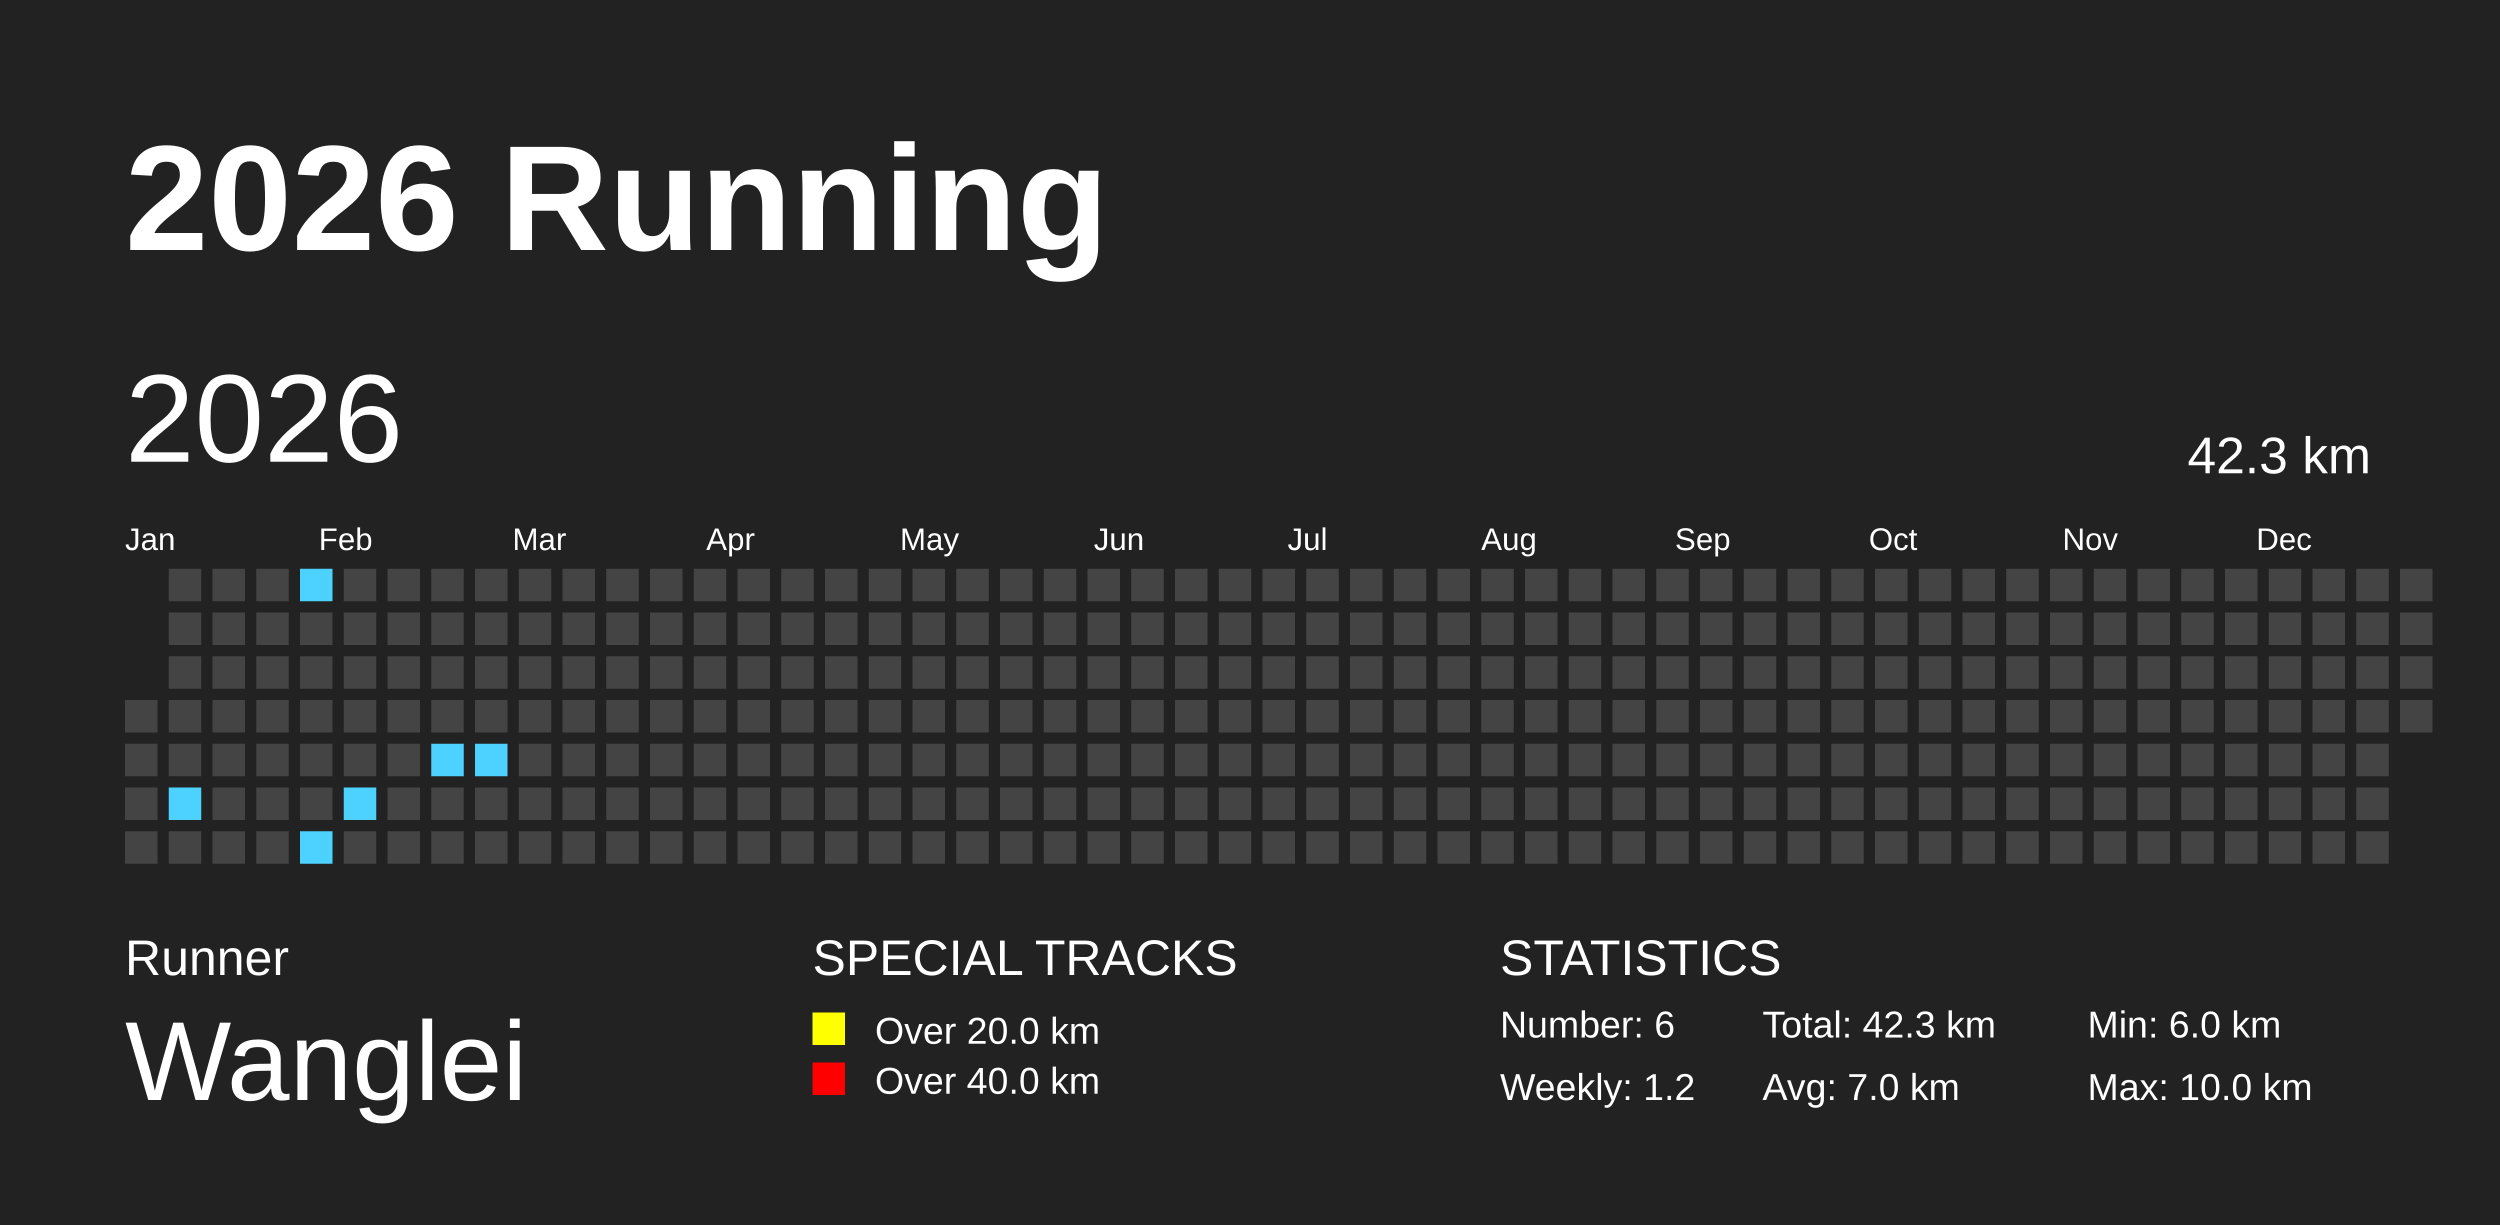
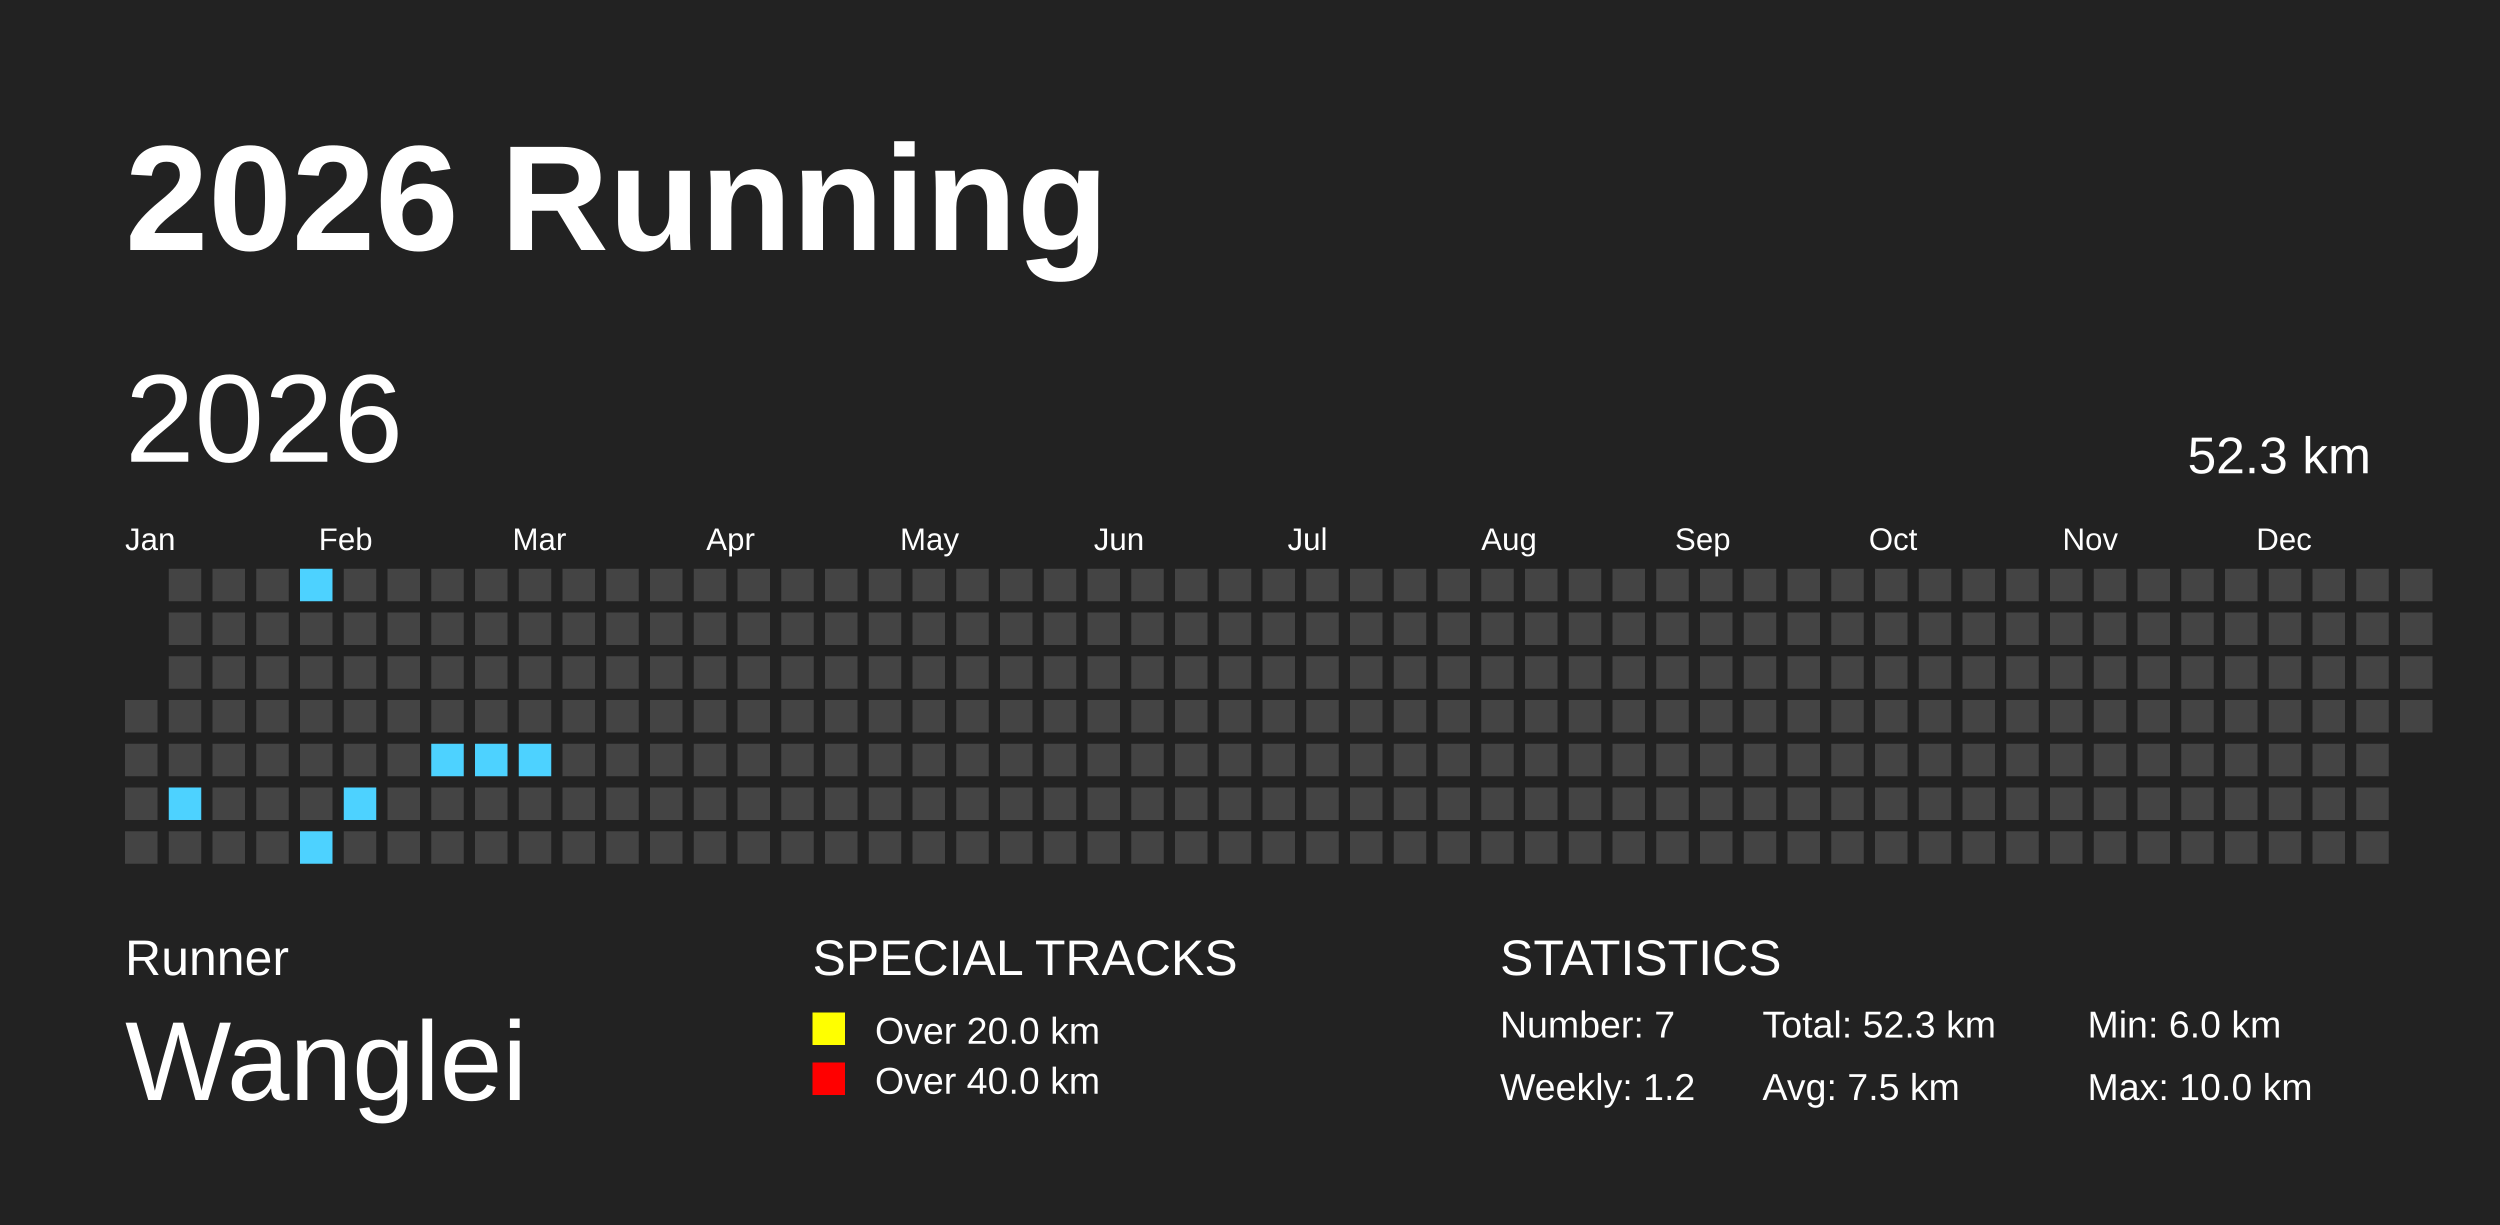
<svg xmlns="http://www.w3.org/2000/svg" baseProfile="full" height="98mm" version="1.1" viewBox="0,0,200,98" width="200mm">
  <defs />
  <rect fill="#222222" height="98" width="200" x="0" y="0" />
  <text fill="#FFFFFF" style="font-size:12px; font-family:Arial; font-weight:bold;" x="10" y="20">2026 Running</text>
  <text fill="#FFFFFF" style="font-size:4px; font-family:Arial" x="10" y="78">Runner</text>
  <text fill="#FFFFFF" style="font-size:9px; font-family:Arial" x="10" y="88">Wanglei</text>
  <text fill="#FFFFFF" style="font-size:4px; font-family:Arial" x="65" y="78">SPECIAL TRACKS</text>
  <rect fill="yellow" height="2.6" width="2.6" x="65" y="81" />
  <text fill="#FFFFFF" style="font-size:3px; font-family:Arial" x="70" y="83.5">Over 20.0 km</text>
  <rect fill="red" height="2.6" width="2.6" x="65" y="85" />
  <text fill="#FFFFFF" style="font-size:3px; font-family:Arial" x="70" y="87.5">Over 40.0 km</text>
  <text fill="#FFFFFF" style="font-size:4px; font-family:Arial" x="120" y="78">STATISTICS</text>
-   <text fill="#FFFFFF" style="font-size:3px; font-family:Arial" x="120" y="83">Number: 6</text>
+   <text fill="#FFFFFF" style="font-size:3px; font-family:Arial" x="120" y="83">Number: 7</text>
  <text fill="#FFFFFF" style="font-size:3px; font-family:Arial" x="120" y="88">Weekly: 1.2</text>
-   <text fill="#FFFFFF" style="font-size:3px; font-family:Arial" x="141" y="83">Total: 42.3 km</text>
-   <text fill="#FFFFFF" style="font-size:3px; font-family:Arial" x="141" y="88">Avg: 7.0 km</text>
+   <text fill="#FFFFFF" style="font-size:3px; font-family:Arial" x="141" y="83">Total: 52.3 km</text>
+   <text fill="#FFFFFF" style="font-size:3px; font-family:Arial" x="141" y="88">Avg: 7.5 km</text>
  <text fill="#FFFFFF" style="font-size:3px; font-family:Arial" x="167" y="83">Min: 6.0 km</text>
  <text fill="#FFFFFF" style="font-size:3px; font-family:Arial" x="167" y="88">Max: 10.0 km</text>
  <text dominant-baseline="hanging" fill="#FFFFFF" style="font-size:10.0px; font-family:Arial;" x="10" y="30">2026</text>
-   <text dominant-baseline="hanging" fill="#FFFFFF" style="font-size:4.125px; font-family:Arial;" x="175" y="35">42.3 km</text>
+   <text dominant-baseline="hanging" fill="#FFFFFF" style="font-size:4.125px; font-family:Arial;" x="175" y="35">52.3 km</text>
  <text fill="#FFFFFF" style="font-size:2.5px; font-family:Arial" x="10.0" y="44">Jan</text>
  <text fill="#FFFFFF" style="font-size:2.5px; font-family:Arial" x="25.5" y="44">Feb</text>
  <text fill="#FFFFFF" style="font-size:2.5px; font-family:Arial" x="41.0" y="44">Mar</text>
  <text fill="#FFFFFF" style="font-size:2.5px; font-family:Arial" x="56.5" y="44">Apr</text>
  <text fill="#FFFFFF" style="font-size:2.5px; font-family:Arial" x="72.0" y="44">May</text>
  <text fill="#FFFFFF" style="font-size:2.5px; font-family:Arial" x="87.5" y="44">Jun</text>
  <text fill="#FFFFFF" style="font-size:2.5px; font-family:Arial" x="103.0" y="44">Jul</text>
  <text fill="#FFFFFF" style="font-size:2.5px; font-family:Arial" x="118.5" y="44">Aug</text>
  <text fill="#FFFFFF" style="font-size:2.5px; font-family:Arial" x="134.0" y="44">Sep</text>
  <text fill="#FFFFFF" style="font-size:2.5px; font-family:Arial" x="149.5" y="44">Oct</text>
  <text fill="#FFFFFF" style="font-size:2.5px; font-family:Arial" x="165.0" y="44">Nov</text>
  <text fill="#FFFFFF" style="font-size:2.5px; font-family:Arial" x="180.5" y="44">Dec</text>
  <rect fill="#444444" height="2.6" width="2.6" x="10.0" y="56.0" />
  <rect fill="#444444" height="2.6" width="2.6" x="10.0" y="59.5" />
  <rect fill="#444444" height="2.6" width="2.6" x="10.0" y="63.0" />
  <rect fill="#444444" height="2.6" width="2.6" x="10.0" y="66.5" />
  <rect fill="#444444" height="2.6" width="2.6" x="13.5" y="45.5" />
  <rect fill="#444444" height="2.6" width="2.6" x="13.5" y="49.0" />
  <rect fill="#444444" height="2.6" width="2.6" x="13.5" y="52.5" />
  <rect fill="#444444" height="2.6" width="2.6" x="13.5" y="56.0" />
  <rect fill="#444444" height="2.6" width="2.6" x="13.5" y="59.5" />
  <rect fill="#4DD2FF" height="2.6" width="2.6" x="13.5" y="63.0" />
  <rect fill="#444444" height="2.6" width="2.6" x="13.5" y="66.5" />
  <rect fill="#444444" height="2.6" width="2.6" x="17.0" y="45.5" />
  <rect fill="#444444" height="2.6" width="2.6" x="17.0" y="49.0" />
  <rect fill="#444444" height="2.6" width="2.6" x="17.0" y="52.5" />
  <rect fill="#444444" height="2.6" width="2.6" x="17.0" y="56.0" />
  <rect fill="#444444" height="2.6" width="2.6" x="17.0" y="59.5" />
  <rect fill="#444444" height="2.6" width="2.6" x="17.0" y="63.0" />
  <rect fill="#444444" height="2.6" width="2.6" x="17.0" y="66.5" />
  <rect fill="#444444" height="2.6" width="2.6" x="20.5" y="45.5" />
  <rect fill="#444444" height="2.6" width="2.6" x="20.5" y="49.0" />
  <rect fill="#444444" height="2.6" width="2.6" x="20.5" y="52.5" />
  <rect fill="#444444" height="2.6" width="2.6" x="20.5" y="56.0" />
  <rect fill="#444444" height="2.6" width="2.6" x="20.5" y="59.5" />
  <rect fill="#444444" height="2.6" width="2.6" x="20.5" y="63.0" />
  <rect fill="#444444" height="2.6" width="2.6" x="20.5" y="66.5" />
  <rect fill="#4DD2FF" height="2.6" width="2.6" x="24.0" y="45.5" />
  <rect fill="#444444" height="2.6" width="2.6" x="24.0" y="49.0" />
  <rect fill="#444444" height="2.6" width="2.6" x="24.0" y="52.5" />
  <rect fill="#444444" height="2.6" width="2.6" x="24.0" y="56.0" />
  <rect fill="#444444" height="2.6" width="2.6" x="24.0" y="59.5" />
  <rect fill="#444444" height="2.6" width="2.6" x="24.0" y="63.0" />
  <rect fill="#4DD2FF" height="2.6" width="2.6" x="24.0" y="66.5" />
  <rect fill="#444444" height="2.6" width="2.6" x="27.5" y="45.5" />
  <rect fill="#444444" height="2.6" width="2.6" x="27.5" y="49.0" />
  <rect fill="#444444" height="2.6" width="2.6" x="27.5" y="52.5" />
  <rect fill="#444444" height="2.6" width="2.6" x="27.5" y="56.0" />
  <rect fill="#444444" height="2.6" width="2.6" x="27.5" y="59.5" />
  <rect fill="#4DD2FF" height="2.6" width="2.6" x="27.5" y="63.0" />
  <rect fill="#444444" height="2.6" width="2.6" x="27.5" y="66.5" />
  <rect fill="#444444" height="2.6" width="2.6" x="31.0" y="45.5" />
  <rect fill="#444444" height="2.6" width="2.6" x="31.0" y="49.0" />
  <rect fill="#444444" height="2.6" width="2.6" x="31.0" y="52.5" />
  <rect fill="#444444" height="2.6" width="2.6" x="31.0" y="56.0" />
  <rect fill="#444444" height="2.6" width="2.6" x="31.0" y="59.5" />
  <rect fill="#444444" height="2.6" width="2.6" x="31.0" y="63.0" />
  <rect fill="#444444" height="2.6" width="2.6" x="31.0" y="66.5" />
  <rect fill="#444444" height="2.6" width="2.6" x="34.5" y="45.5" />
  <rect fill="#444444" height="2.6" width="2.6" x="34.5" y="49.0" />
  <rect fill="#444444" height="2.6" width="2.6" x="34.5" y="52.5" />
  <rect fill="#444444" height="2.6" width="2.6" x="34.5" y="56.0" />
  <rect fill="#4DD2FF" height="2.6" width="2.6" x="34.5" y="59.5" />
  <rect fill="#444444" height="2.6" width="2.6" x="34.5" y="63.0" />
  <rect fill="#444444" height="2.6" width="2.6" x="34.5" y="66.5" />
  <rect fill="#444444" height="2.6" width="2.6" x="38.0" y="45.5" />
  <rect fill="#444444" height="2.6" width="2.6" x="38.0" y="49.0" />
  <rect fill="#444444" height="2.6" width="2.6" x="38.0" y="52.5" />
  <rect fill="#444444" height="2.6" width="2.6" x="38.0" y="56.0" />
  <rect fill="#4DD2FF" height="2.6" width="2.6" x="38.0" y="59.5" />
  <rect fill="#444444" height="2.6" width="2.6" x="38.0" y="63.0" />
  <rect fill="#444444" height="2.6" width="2.6" x="38.0" y="66.5" />
  <rect fill="#444444" height="2.6" width="2.6" x="41.5" y="45.5" />
  <rect fill="#444444" height="2.6" width="2.6" x="41.5" y="49.0" />
  <rect fill="#444444" height="2.6" width="2.6" x="41.5" y="52.5" />
  <rect fill="#444444" height="2.6" width="2.6" x="41.5" y="56.0" />
-   <rect fill="#444444" height="2.6" width="2.6" x="41.5" y="59.5" />
+   <rect fill="#4DD2FF" height="2.6" width="2.6" x="41.5" y="59.5" />
  <rect fill="#444444" height="2.6" width="2.6" x="41.5" y="63.0" />
  <rect fill="#444444" height="2.6" width="2.6" x="41.5" y="66.5" />
  <rect fill="#444444" height="2.6" width="2.6" x="45.0" y="45.5" />
  <rect fill="#444444" height="2.6" width="2.6" x="45.0" y="49.0" />
  <rect fill="#444444" height="2.6" width="2.6" x="45.0" y="52.5" />
  <rect fill="#444444" height="2.6" width="2.6" x="45.0" y="56.0" />
  <rect fill="#444444" height="2.6" width="2.6" x="45.0" y="59.5" />
  <rect fill="#444444" height="2.6" width="2.6" x="45.0" y="63.0" />
  <rect fill="#444444" height="2.6" width="2.6" x="45.0" y="66.5" />
  <rect fill="#444444" height="2.6" width="2.6" x="48.5" y="45.5" />
  <rect fill="#444444" height="2.6" width="2.6" x="48.5" y="49.0" />
  <rect fill="#444444" height="2.6" width="2.6" x="48.5" y="52.5" />
  <rect fill="#444444" height="2.6" width="2.6" x="48.5" y="56.0" />
  <rect fill="#444444" height="2.6" width="2.6" x="48.5" y="59.5" />
  <rect fill="#444444" height="2.6" width="2.6" x="48.5" y="63.0" />
  <rect fill="#444444" height="2.6" width="2.6" x="48.5" y="66.5" />
  <rect fill="#444444" height="2.6" width="2.6" x="52.0" y="45.5" />
  <rect fill="#444444" height="2.6" width="2.6" x="52.0" y="49.0" />
  <rect fill="#444444" height="2.6" width="2.6" x="52.0" y="52.5" />
  <rect fill="#444444" height="2.6" width="2.6" x="52.0" y="56.0" />
  <rect fill="#444444" height="2.6" width="2.6" x="52.0" y="59.5" />
  <rect fill="#444444" height="2.6" width="2.6" x="52.0" y="63.0" />
  <rect fill="#444444" height="2.6" width="2.6" x="52.0" y="66.5" />
  <rect fill="#444444" height="2.6" width="2.6" x="55.5" y="45.5" />
  <rect fill="#444444" height="2.6" width="2.6" x="55.5" y="49.0" />
  <rect fill="#444444" height="2.6" width="2.6" x="55.5" y="52.5" />
  <rect fill="#444444" height="2.6" width="2.6" x="55.5" y="56.0" />
  <rect fill="#444444" height="2.6" width="2.6" x="55.5" y="59.5" />
  <rect fill="#444444" height="2.6" width="2.6" x="55.5" y="63.0" />
  <rect fill="#444444" height="2.6" width="2.6" x="55.5" y="66.5" />
  <rect fill="#444444" height="2.6" width="2.6" x="59.0" y="45.5" />
  <rect fill="#444444" height="2.6" width="2.6" x="59.0" y="49.0" />
  <rect fill="#444444" height="2.6" width="2.6" x="59.0" y="52.5" />
  <rect fill="#444444" height="2.6" width="2.6" x="59.0" y="56.0" />
  <rect fill="#444444" height="2.6" width="2.6" x="59.0" y="59.5" />
  <rect fill="#444444" height="2.6" width="2.6" x="59.0" y="63.0" />
  <rect fill="#444444" height="2.6" width="2.6" x="59.0" y="66.5" />
  <rect fill="#444444" height="2.6" width="2.6" x="62.5" y="45.5" />
  <rect fill="#444444" height="2.6" width="2.6" x="62.5" y="49.0" />
  <rect fill="#444444" height="2.6" width="2.6" x="62.5" y="52.5" />
  <rect fill="#444444" height="2.6" width="2.6" x="62.5" y="56.0" />
  <rect fill="#444444" height="2.6" width="2.6" x="62.5" y="59.5" />
  <rect fill="#444444" height="2.6" width="2.6" x="62.5" y="63.0" />
  <rect fill="#444444" height="2.6" width="2.6" x="62.5" y="66.5" />
  <rect fill="#444444" height="2.6" width="2.6" x="66.0" y="45.5" />
  <rect fill="#444444" height="2.6" width="2.6" x="66.0" y="49.0" />
  <rect fill="#444444" height="2.6" width="2.6" x="66.0" y="52.5" />
  <rect fill="#444444" height="2.6" width="2.6" x="66.0" y="56.0" />
  <rect fill="#444444" height="2.6" width="2.6" x="66.0" y="59.5" />
  <rect fill="#444444" height="2.6" width="2.6" x="66.0" y="63.0" />
  <rect fill="#444444" height="2.6" width="2.6" x="66.0" y="66.5" />
  <rect fill="#444444" height="2.6" width="2.6" x="69.5" y="45.5" />
  <rect fill="#444444" height="2.6" width="2.6" x="69.5" y="49.0" />
  <rect fill="#444444" height="2.6" width="2.6" x="69.5" y="52.5" />
  <rect fill="#444444" height="2.6" width="2.6" x="69.5" y="56.0" />
  <rect fill="#444444" height="2.6" width="2.6" x="69.5" y="59.5" />
  <rect fill="#444444" height="2.6" width="2.6" x="69.5" y="63.0" />
  <rect fill="#444444" height="2.6" width="2.6" x="69.5" y="66.5" />
  <rect fill="#444444" height="2.6" width="2.6" x="73.0" y="45.5" />
  <rect fill="#444444" height="2.6" width="2.6" x="73.0" y="49.0" />
  <rect fill="#444444" height="2.6" width="2.6" x="73.0" y="52.5" />
  <rect fill="#444444" height="2.6" width="2.6" x="73.0" y="56.0" />
  <rect fill="#444444" height="2.6" width="2.6" x="73.0" y="59.5" />
  <rect fill="#444444" height="2.6" width="2.6" x="73.0" y="63.0" />
  <rect fill="#444444" height="2.6" width="2.6" x="73.0" y="66.5" />
  <rect fill="#444444" height="2.6" width="2.6" x="76.5" y="45.5" />
  <rect fill="#444444" height="2.6" width="2.6" x="76.5" y="49.0" />
  <rect fill="#444444" height="2.6" width="2.6" x="76.5" y="52.5" />
  <rect fill="#444444" height="2.6" width="2.6" x="76.5" y="56.0" />
  <rect fill="#444444" height="2.6" width="2.6" x="76.5" y="59.5" />
  <rect fill="#444444" height="2.6" width="2.6" x="76.5" y="63.0" />
  <rect fill="#444444" height="2.6" width="2.6" x="76.5" y="66.5" />
  <rect fill="#444444" height="2.6" width="2.6" x="80.0" y="45.5" />
  <rect fill="#444444" height="2.6" width="2.6" x="80.0" y="49.0" />
  <rect fill="#444444" height="2.6" width="2.6" x="80.0" y="52.5" />
  <rect fill="#444444" height="2.6" width="2.6" x="80.0" y="56.0" />
  <rect fill="#444444" height="2.6" width="2.6" x="80.0" y="59.5" />
  <rect fill="#444444" height="2.6" width="2.6" x="80.0" y="63.0" />
  <rect fill="#444444" height="2.6" width="2.6" x="80.0" y="66.5" />
  <rect fill="#444444" height="2.6" width="2.6" x="83.5" y="45.5" />
  <rect fill="#444444" height="2.6" width="2.6" x="83.5" y="49.0" />
  <rect fill="#444444" height="2.6" width="2.6" x="83.5" y="52.5" />
  <rect fill="#444444" height="2.6" width="2.6" x="83.5" y="56.0" />
  <rect fill="#444444" height="2.6" width="2.6" x="83.5" y="59.5" />
  <rect fill="#444444" height="2.6" width="2.6" x="83.5" y="63.0" />
  <rect fill="#444444" height="2.6" width="2.6" x="83.5" y="66.5" />
  <rect fill="#444444" height="2.6" width="2.6" x="87.0" y="45.5" />
  <rect fill="#444444" height="2.6" width="2.6" x="87.0" y="49.0" />
  <rect fill="#444444" height="2.6" width="2.6" x="87.0" y="52.5" />
  <rect fill="#444444" height="2.6" width="2.6" x="87.0" y="56.0" />
  <rect fill="#444444" height="2.6" width="2.6" x="87.0" y="59.5" />
  <rect fill="#444444" height="2.6" width="2.6" x="87.0" y="63.0" />
  <rect fill="#444444" height="2.6" width="2.6" x="87.0" y="66.5" />
  <rect fill="#444444" height="2.6" width="2.6" x="90.5" y="45.5" />
  <rect fill="#444444" height="2.6" width="2.6" x="90.5" y="49.0" />
  <rect fill="#444444" height="2.6" width="2.6" x="90.5" y="52.5" />
  <rect fill="#444444" height="2.6" width="2.6" x="90.5" y="56.0" />
  <rect fill="#444444" height="2.6" width="2.6" x="90.5" y="59.5" />
  <rect fill="#444444" height="2.6" width="2.6" x="90.5" y="63.0" />
  <rect fill="#444444" height="2.6" width="2.6" x="90.5" y="66.5" />
  <rect fill="#444444" height="2.6" width="2.6" x="94.0" y="45.5" />
  <rect fill="#444444" height="2.6" width="2.6" x="94.0" y="49.0" />
  <rect fill="#444444" height="2.6" width="2.6" x="94.0" y="52.5" />
  <rect fill="#444444" height="2.6" width="2.6" x="94.0" y="56.0" />
  <rect fill="#444444" height="2.6" width="2.6" x="94.0" y="59.5" />
  <rect fill="#444444" height="2.6" width="2.6" x="94.0" y="63.0" />
  <rect fill="#444444" height="2.6" width="2.6" x="94.0" y="66.5" />
  <rect fill="#444444" height="2.6" width="2.6" x="97.5" y="45.5" />
  <rect fill="#444444" height="2.6" width="2.6" x="97.5" y="49.0" />
  <rect fill="#444444" height="2.6" width="2.6" x="97.5" y="52.5" />
  <rect fill="#444444" height="2.6" width="2.6" x="97.5" y="56.0" />
  <rect fill="#444444" height="2.6" width="2.6" x="97.5" y="59.5" />
  <rect fill="#444444" height="2.6" width="2.6" x="97.5" y="63.0" />
  <rect fill="#444444" height="2.6" width="2.6" x="97.5" y="66.5" />
  <rect fill="#444444" height="2.6" width="2.6" x="101.0" y="45.5" />
  <rect fill="#444444" height="2.6" width="2.6" x="101.0" y="49.0" />
  <rect fill="#444444" height="2.6" width="2.6" x="101.0" y="52.5" />
  <rect fill="#444444" height="2.6" width="2.6" x="101.0" y="56.0" />
  <rect fill="#444444" height="2.6" width="2.6" x="101.0" y="59.5" />
  <rect fill="#444444" height="2.6" width="2.6" x="101.0" y="63.0" />
  <rect fill="#444444" height="2.6" width="2.6" x="101.0" y="66.5" />
  <rect fill="#444444" height="2.6" width="2.6" x="104.5" y="45.5" />
  <rect fill="#444444" height="2.6" width="2.6" x="104.5" y="49.0" />
  <rect fill="#444444" height="2.6" width="2.6" x="104.5" y="52.5" />
  <rect fill="#444444" height="2.6" width="2.6" x="104.5" y="56.0" />
  <rect fill="#444444" height="2.6" width="2.6" x="104.5" y="59.5" />
  <rect fill="#444444" height="2.6" width="2.6" x="104.5" y="63.0" />
  <rect fill="#444444" height="2.6" width="2.6" x="104.5" y="66.5" />
  <rect fill="#444444" height="2.6" width="2.6" x="108.0" y="45.5" />
  <rect fill="#444444" height="2.6" width="2.6" x="108.0" y="49.0" />
  <rect fill="#444444" height="2.6" width="2.6" x="108.0" y="52.5" />
  <rect fill="#444444" height="2.6" width="2.6" x="108.0" y="56.0" />
  <rect fill="#444444" height="2.6" width="2.6" x="108.0" y="59.5" />
  <rect fill="#444444" height="2.6" width="2.6" x="108.0" y="63.0" />
  <rect fill="#444444" height="2.6" width="2.6" x="108.0" y="66.5" />
  <rect fill="#444444" height="2.6" width="2.6" x="111.5" y="45.5" />
  <rect fill="#444444" height="2.6" width="2.6" x="111.5" y="49.0" />
  <rect fill="#444444" height="2.6" width="2.6" x="111.5" y="52.5" />
  <rect fill="#444444" height="2.6" width="2.6" x="111.5" y="56.0" />
  <rect fill="#444444" height="2.6" width="2.6" x="111.5" y="59.5" />
  <rect fill="#444444" height="2.6" width="2.6" x="111.5" y="63.0" />
  <rect fill="#444444" height="2.6" width="2.6" x="111.5" y="66.5" />
  <rect fill="#444444" height="2.6" width="2.6" x="115.0" y="45.5" />
  <rect fill="#444444" height="2.6" width="2.6" x="115.0" y="49.0" />
  <rect fill="#444444" height="2.6" width="2.6" x="115.0" y="52.5" />
  <rect fill="#444444" height="2.6" width="2.6" x="115.0" y="56.0" />
  <rect fill="#444444" height="2.6" width="2.6" x="115.0" y="59.5" />
  <rect fill="#444444" height="2.6" width="2.6" x="115.0" y="63.0" />
  <rect fill="#444444" height="2.6" width="2.6" x="115.0" y="66.5" />
  <rect fill="#444444" height="2.6" width="2.6" x="118.5" y="45.5" />
  <rect fill="#444444" height="2.6" width="2.6" x="118.5" y="49.0" />
  <rect fill="#444444" height="2.6" width="2.6" x="118.5" y="52.5" />
  <rect fill="#444444" height="2.6" width="2.6" x="118.5" y="56.0" />
  <rect fill="#444444" height="2.6" width="2.6" x="118.5" y="59.5" />
  <rect fill="#444444" height="2.6" width="2.6" x="118.5" y="63.0" />
  <rect fill="#444444" height="2.6" width="2.6" x="118.5" y="66.5" />
  <rect fill="#444444" height="2.6" width="2.6" x="122.0" y="45.5" />
  <rect fill="#444444" height="2.6" width="2.6" x="122.0" y="49.0" />
  <rect fill="#444444" height="2.6" width="2.6" x="122.0" y="52.5" />
  <rect fill="#444444" height="2.6" width="2.6" x="122.0" y="56.0" />
  <rect fill="#444444" height="2.6" width="2.6" x="122.0" y="59.5" />
  <rect fill="#444444" height="2.6" width="2.6" x="122.0" y="63.0" />
  <rect fill="#444444" height="2.6" width="2.6" x="122.0" y="66.5" />
  <rect fill="#444444" height="2.6" width="2.6" x="125.5" y="45.5" />
  <rect fill="#444444" height="2.6" width="2.6" x="125.5" y="49.0" />
  <rect fill="#444444" height="2.6" width="2.6" x="125.5" y="52.5" />
  <rect fill="#444444" height="2.6" width="2.6" x="125.5" y="56.0" />
  <rect fill="#444444" height="2.6" width="2.6" x="125.5" y="59.5" />
  <rect fill="#444444" height="2.6" width="2.6" x="125.5" y="63.0" />
  <rect fill="#444444" height="2.6" width="2.6" x="125.5" y="66.5" />
  <rect fill="#444444" height="2.6" width="2.6" x="129.0" y="45.5" />
  <rect fill="#444444" height="2.6" width="2.6" x="129.0" y="49.0" />
  <rect fill="#444444" height="2.6" width="2.6" x="129.0" y="52.5" />
  <rect fill="#444444" height="2.6" width="2.6" x="129.0" y="56.0" />
  <rect fill="#444444" height="2.6" width="2.6" x="129.0" y="59.5" />
  <rect fill="#444444" height="2.6" width="2.6" x="129.0" y="63.0" />
  <rect fill="#444444" height="2.6" width="2.6" x="129.0" y="66.5" />
  <rect fill="#444444" height="2.6" width="2.6" x="132.5" y="45.5" />
  <rect fill="#444444" height="2.6" width="2.6" x="132.5" y="49.0" />
  <rect fill="#444444" height="2.6" width="2.6" x="132.5" y="52.5" />
  <rect fill="#444444" height="2.6" width="2.6" x="132.5" y="56.0" />
  <rect fill="#444444" height="2.6" width="2.6" x="132.5" y="59.5" />
  <rect fill="#444444" height="2.6" width="2.6" x="132.5" y="63.0" />
  <rect fill="#444444" height="2.6" width="2.6" x="132.5" y="66.5" />
  <rect fill="#444444" height="2.6" width="2.6" x="136.0" y="45.5" />
  <rect fill="#444444" height="2.6" width="2.6" x="136.0" y="49.0" />
  <rect fill="#444444" height="2.6" width="2.6" x="136.0" y="52.5" />
  <rect fill="#444444" height="2.6" width="2.6" x="136.0" y="56.0" />
  <rect fill="#444444" height="2.6" width="2.6" x="136.0" y="59.5" />
  <rect fill="#444444" height="2.6" width="2.6" x="136.0" y="63.0" />
  <rect fill="#444444" height="2.6" width="2.6" x="136.0" y="66.5" />
  <rect fill="#444444" height="2.6" width="2.6" x="139.5" y="45.5" />
  <rect fill="#444444" height="2.6" width="2.6" x="139.5" y="49.0" />
  <rect fill="#444444" height="2.6" width="2.6" x="139.5" y="52.5" />
  <rect fill="#444444" height="2.6" width="2.6" x="139.5" y="56.0" />
  <rect fill="#444444" height="2.6" width="2.6" x="139.5" y="59.5" />
  <rect fill="#444444" height="2.6" width="2.6" x="139.5" y="63.0" />
  <rect fill="#444444" height="2.6" width="2.6" x="139.5" y="66.5" />
  <rect fill="#444444" height="2.6" width="2.6" x="143.0" y="45.5" />
  <rect fill="#444444" height="2.6" width="2.6" x="143.0" y="49.0" />
  <rect fill="#444444" height="2.6" width="2.6" x="143.0" y="52.5" />
  <rect fill="#444444" height="2.6" width="2.6" x="143.0" y="56.0" />
  <rect fill="#444444" height="2.6" width="2.6" x="143.0" y="59.5" />
  <rect fill="#444444" height="2.6" width="2.6" x="143.0" y="63.0" />
  <rect fill="#444444" height="2.6" width="2.6" x="143.0" y="66.5" />
  <rect fill="#444444" height="2.6" width="2.6" x="146.5" y="45.5" />
  <rect fill="#444444" height="2.6" width="2.6" x="146.5" y="49.0" />
  <rect fill="#444444" height="2.6" width="2.6" x="146.5" y="52.5" />
  <rect fill="#444444" height="2.6" width="2.6" x="146.5" y="56.0" />
  <rect fill="#444444" height="2.6" width="2.6" x="146.5" y="59.5" />
  <rect fill="#444444" height="2.6" width="2.6" x="146.5" y="63.0" />
  <rect fill="#444444" height="2.6" width="2.6" x="146.5" y="66.5" />
  <rect fill="#444444" height="2.6" width="2.6" x="150.0" y="45.5" />
  <rect fill="#444444" height="2.6" width="2.6" x="150.0" y="49.0" />
  <rect fill="#444444" height="2.6" width="2.6" x="150.0" y="52.5" />
  <rect fill="#444444" height="2.6" width="2.6" x="150.0" y="56.0" />
  <rect fill="#444444" height="2.6" width="2.6" x="150.0" y="59.5" />
  <rect fill="#444444" height="2.6" width="2.6" x="150.0" y="63.0" />
  <rect fill="#444444" height="2.6" width="2.6" x="150.0" y="66.5" />
  <rect fill="#444444" height="2.6" width="2.6" x="153.5" y="45.5" />
  <rect fill="#444444" height="2.6" width="2.6" x="153.5" y="49.0" />
  <rect fill="#444444" height="2.6" width="2.6" x="153.5" y="52.5" />
  <rect fill="#444444" height="2.6" width="2.6" x="153.5" y="56.0" />
  <rect fill="#444444" height="2.6" width="2.6" x="153.5" y="59.5" />
  <rect fill="#444444" height="2.6" width="2.6" x="153.5" y="63.0" />
  <rect fill="#444444" height="2.6" width="2.6" x="153.5" y="66.5" />
  <rect fill="#444444" height="2.6" width="2.6" x="157.0" y="45.5" />
  <rect fill="#444444" height="2.6" width="2.6" x="157.0" y="49.0" />
  <rect fill="#444444" height="2.6" width="2.6" x="157.0" y="52.5" />
  <rect fill="#444444" height="2.6" width="2.6" x="157.0" y="56.0" />
  <rect fill="#444444" height="2.6" width="2.6" x="157.0" y="59.5" />
  <rect fill="#444444" height="2.6" width="2.6" x="157.0" y="63.0" />
  <rect fill="#444444" height="2.6" width="2.6" x="157.0" y="66.5" />
  <rect fill="#444444" height="2.6" width="2.6" x="160.5" y="45.5" />
  <rect fill="#444444" height="2.6" width="2.6" x="160.5" y="49.0" />
  <rect fill="#444444" height="2.6" width="2.6" x="160.5" y="52.5" />
  <rect fill="#444444" height="2.6" width="2.6" x="160.5" y="56.0" />
  <rect fill="#444444" height="2.6" width="2.6" x="160.5" y="59.5" />
  <rect fill="#444444" height="2.6" width="2.6" x="160.5" y="63.0" />
  <rect fill="#444444" height="2.6" width="2.6" x="160.5" y="66.5" />
  <rect fill="#444444" height="2.6" width="2.6" x="164.0" y="45.5" />
  <rect fill="#444444" height="2.6" width="2.6" x="164.0" y="49.0" />
  <rect fill="#444444" height="2.6" width="2.6" x="164.0" y="52.5" />
  <rect fill="#444444" height="2.6" width="2.6" x="164.0" y="56.0" />
  <rect fill="#444444" height="2.6" width="2.6" x="164.0" y="59.5" />
  <rect fill="#444444" height="2.6" width="2.6" x="164.0" y="63.0" />
  <rect fill="#444444" height="2.6" width="2.6" x="164.0" y="66.5" />
  <rect fill="#444444" height="2.6" width="2.6" x="167.5" y="45.5" />
  <rect fill="#444444" height="2.6" width="2.6" x="167.5" y="49.0" />
  <rect fill="#444444" height="2.6" width="2.6" x="167.5" y="52.5" />
  <rect fill="#444444" height="2.6" width="2.6" x="167.5" y="56.0" />
  <rect fill="#444444" height="2.6" width="2.6" x="167.5" y="59.5" />
  <rect fill="#444444" height="2.6" width="2.6" x="167.5" y="63.0" />
  <rect fill="#444444" height="2.6" width="2.6" x="167.5" y="66.5" />
  <rect fill="#444444" height="2.6" width="2.6" x="171.0" y="45.5" />
  <rect fill="#444444" height="2.6" width="2.6" x="171.0" y="49.0" />
  <rect fill="#444444" height="2.6" width="2.6" x="171.0" y="52.5" />
  <rect fill="#444444" height="2.6" width="2.6" x="171.0" y="56.0" />
  <rect fill="#444444" height="2.6" width="2.6" x="171.0" y="59.5" />
  <rect fill="#444444" height="2.6" width="2.6" x="171.0" y="63.0" />
  <rect fill="#444444" height="2.6" width="2.6" x="171.0" y="66.5" />
  <rect fill="#444444" height="2.6" width="2.6" x="174.5" y="45.5" />
  <rect fill="#444444" height="2.6" width="2.6" x="174.5" y="49.0" />
  <rect fill="#444444" height="2.6" width="2.6" x="174.5" y="52.5" />
  <rect fill="#444444" height="2.6" width="2.6" x="174.5" y="56.0" />
  <rect fill="#444444" height="2.6" width="2.6" x="174.5" y="59.5" />
  <rect fill="#444444" height="2.6" width="2.6" x="174.5" y="63.0" />
  <rect fill="#444444" height="2.6" width="2.6" x="174.5" y="66.5" />
  <rect fill="#444444" height="2.6" width="2.6" x="178.0" y="45.5" />
  <rect fill="#444444" height="2.6" width="2.6" x="178.0" y="49.0" />
  <rect fill="#444444" height="2.6" width="2.6" x="178.0" y="52.5" />
  <rect fill="#444444" height="2.6" width="2.6" x="178.0" y="56.0" />
  <rect fill="#444444" height="2.6" width="2.6" x="178.0" y="59.5" />
  <rect fill="#444444" height="2.6" width="2.6" x="178.0" y="63.0" />
  <rect fill="#444444" height="2.6" width="2.6" x="178.0" y="66.5" />
  <rect fill="#444444" height="2.6" width="2.6" x="181.5" y="45.5" />
  <rect fill="#444444" height="2.6" width="2.6" x="181.5" y="49.0" />
  <rect fill="#444444" height="2.6" width="2.6" x="181.5" y="52.5" />
  <rect fill="#444444" height="2.6" width="2.6" x="181.5" y="56.0" />
  <rect fill="#444444" height="2.6" width="2.6" x="181.5" y="59.5" />
  <rect fill="#444444" height="2.6" width="2.6" x="181.5" y="63.0" />
  <rect fill="#444444" height="2.6" width="2.6" x="181.5" y="66.5" />
  <rect fill="#444444" height="2.6" width="2.6" x="185.0" y="45.5" />
  <rect fill="#444444" height="2.6" width="2.6" x="185.0" y="49.0" />
  <rect fill="#444444" height="2.6" width="2.6" x="185.0" y="52.5" />
  <rect fill="#444444" height="2.6" width="2.6" x="185.0" y="56.0" />
  <rect fill="#444444" height="2.6" width="2.6" x="185.0" y="59.5" />
  <rect fill="#444444" height="2.6" width="2.6" x="185.0" y="63.0" />
  <rect fill="#444444" height="2.6" width="2.6" x="185.0" y="66.5" />
  <rect fill="#444444" height="2.6" width="2.6" x="188.5" y="45.5" />
  <rect fill="#444444" height="2.6" width="2.6" x="188.5" y="49.0" />
  <rect fill="#444444" height="2.6" width="2.6" x="188.5" y="52.5" />
  <rect fill="#444444" height="2.6" width="2.6" x="188.5" y="56.0" />
  <rect fill="#444444" height="2.6" width="2.6" x="188.5" y="59.5" />
  <rect fill="#444444" height="2.6" width="2.6" x="188.5" y="63.0" />
  <rect fill="#444444" height="2.6" width="2.6" x="188.5" y="66.5" />
  <rect fill="#444444" height="2.6" width="2.6" x="192.0" y="45.5" />
  <rect fill="#444444" height="2.6" width="2.6" x="192.0" y="49.0" />
  <rect fill="#444444" height="2.6" width="2.6" x="192.0" y="52.5" />
  <rect fill="#444444" height="2.6" width="2.6" x="192.0" y="56.0" />
</svg>
